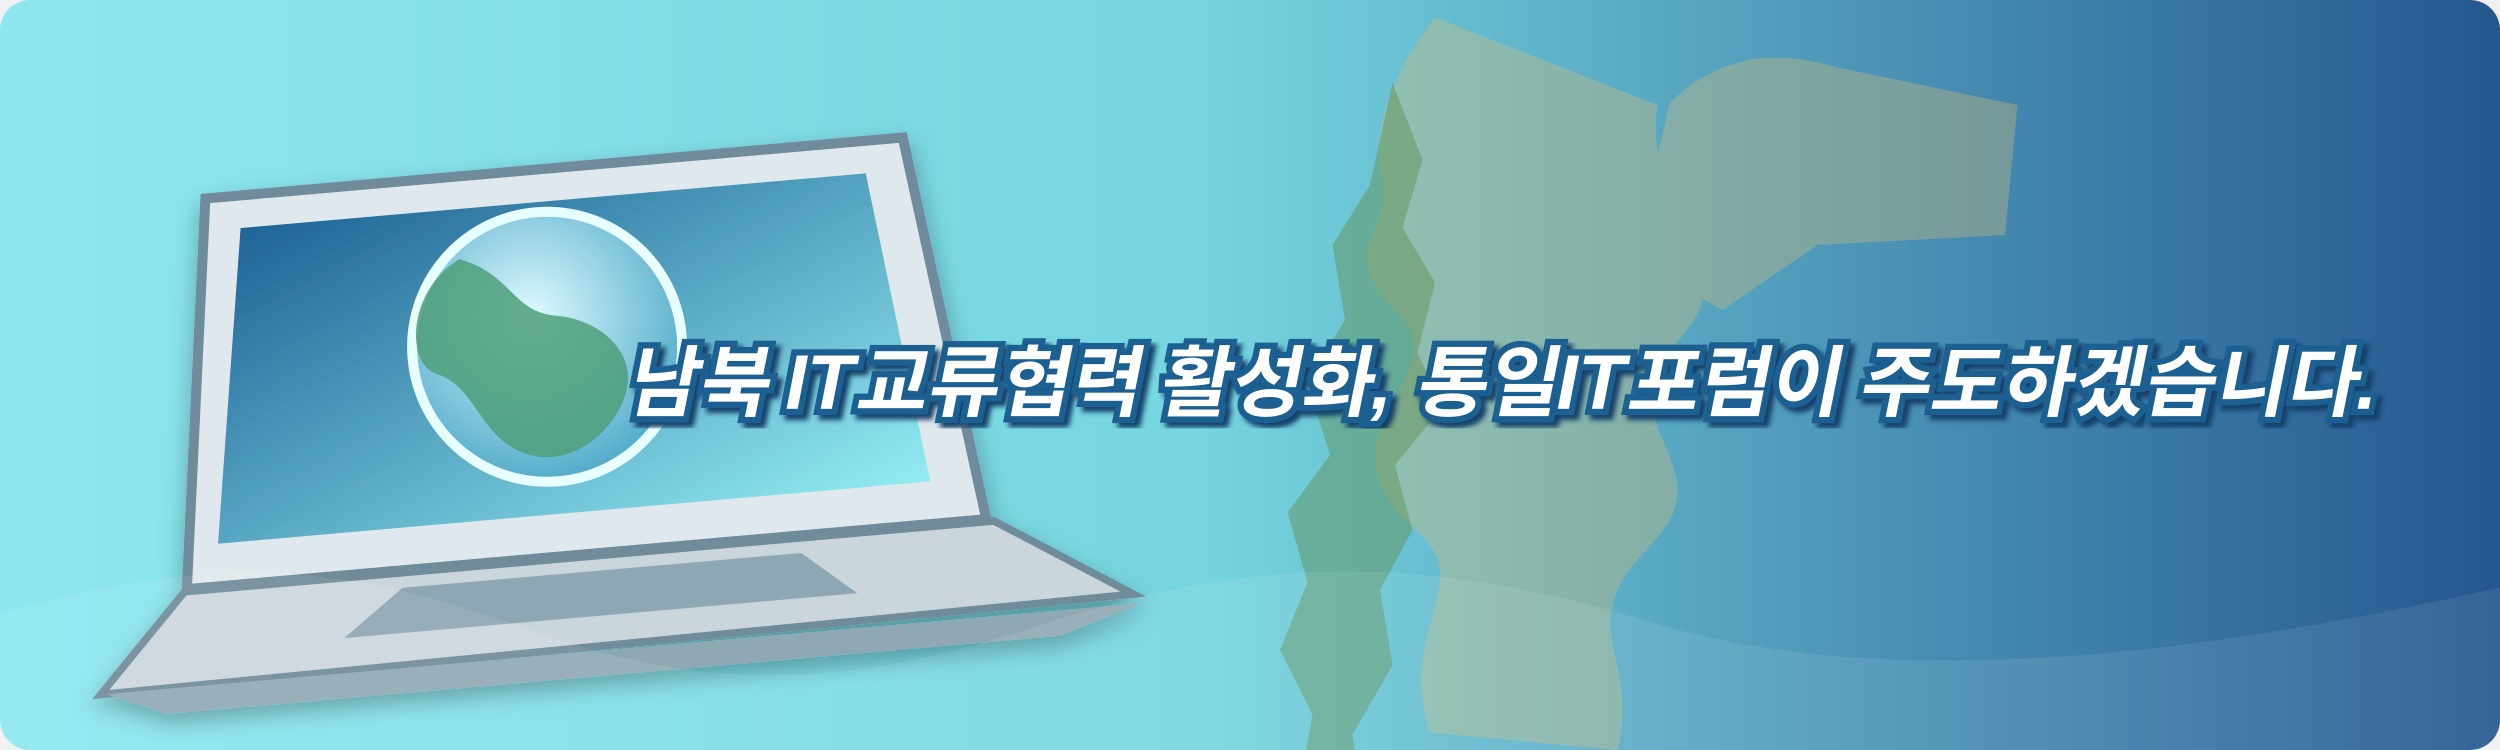
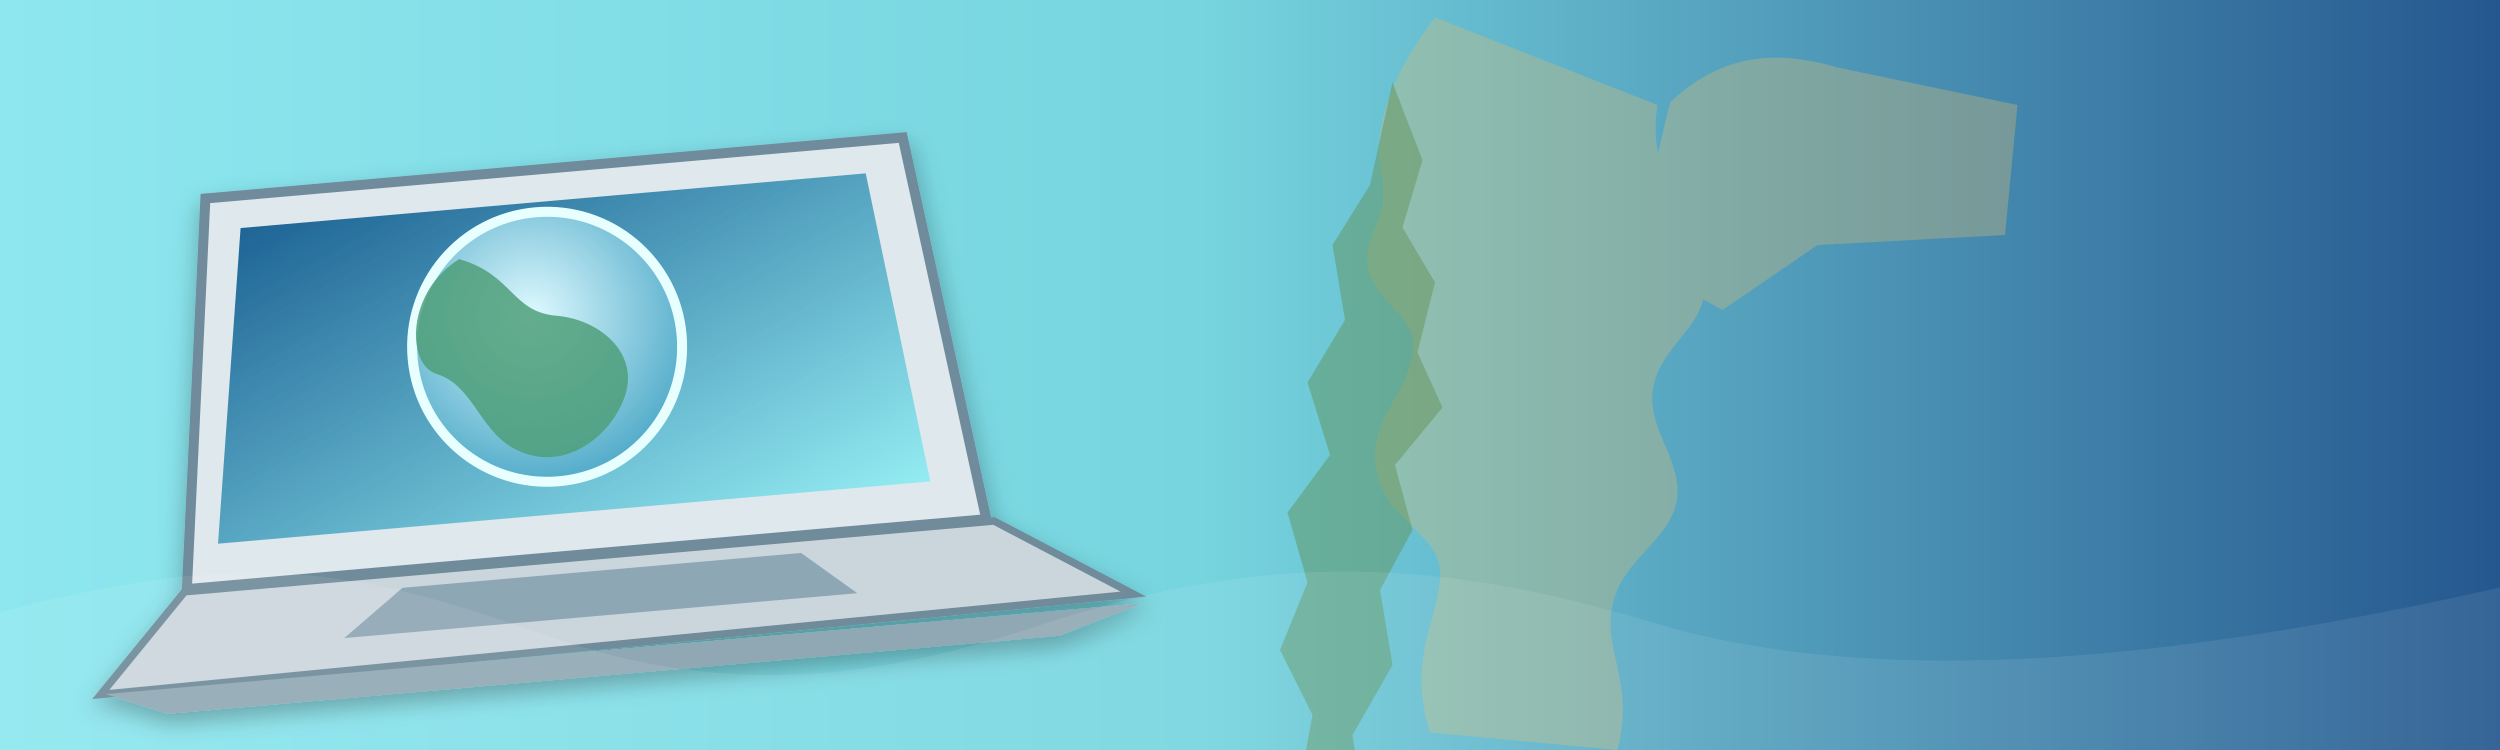
- <svg xmlns="http://www.w3.org/2000/svg" viewBox="0 0 1000 300" role="img" aria-labelledby="title desc">
+ <svg xmlns="http://www.w3.org/2000/svg" viewBox="0 0 1000 300" preserveAspectRatio="xMidYMid slice" role="img" aria-labelledby="hero-title hero-desc">
  <defs>
    <linearGradient id="sea" x1="0" y1="0" x2="1" y2="0">
      <stop offset="0" stop-color="#8ee7ef" />
      <stop offset=".48" stop-color="#76d5df" />
      <stop offset="1" stop-color="#24568e" />
    </linearGradient>
    <radialGradient id="globe" cx="45%" cy="38%" r="65%">
      <stop offset="0" stop-color="#dffaff" />
      <stop offset="1" stop-color="#4ca8c7" />
    </radialGradient>
    <linearGradient id="screen" x1="0" y1="0" x2="1" y2="1">
      <stop stop-color="#1a5f92" />
      <stop offset="1" stop-color="#94ecf2" />
    </linearGradient>
    <filter id="shadow">
      <feDropShadow dx="0" dy="4" stdDeviation="5" flood-opacity=".3" />
    </filter>
-     <filter id="textShadow">
-       <feDropShadow dx="2" dy="2" stdDeviation="1" flood-color="#173f69" />
-     </filter>
  </defs>
-   <rect width="1000" height="300" rx="12" fill="url(#sea)" />
+   <rect width="1000" height="300" fill="url(#sea)" />
  <g opacity=".34" fill="#d9bd73">
    <path d="M574 7c-17 22-26 45-21 65 3 16-10 24-5 38 5 13 20 18 17 32-4 19-19 28-14 48 5 20 27 24 25 42-2 19-13 33-4 61l75 7c7-28-6-39-2-58 4-20 27-27 26-47-1-15-14-27-9-43 5-16 21-22 20-40-2-25-24-38-19-70z" />
    <path d="M668 41c19-18 40-22 67-14l72 15-5 52-75 4-38 26-36-20z" />
  </g>
  <g transform="translate(35 54) rotate(-5 205 120)" filter="url(#shadow)">
    <path d="M56 12h280l20 155H35z" fill="#dfe8ec" stroke="#6f8b9c" stroke-width="4" />
    <path d="M69 25h251l15 125H49z" fill="url(#screen)" />
    <circle cx="187" cy="83" r="54" fill="url(#globe)" stroke="#e8ffff" stroke-width="4" />
    <path d="M155 45c21 8 19 23 37 26 17 3 32 18 24 35-7 15-26 27-43 18-16-8-16-28-31-34-12-5-9-34 13-45z" fill="#4f9f7a" opacity=".85" />
    <path d="M34 168h325l53 34-415 4z" fill="#cbd6dc" stroke="#708b99" stroke-width="3" />
    <path d="M121 174h160l21 18H96z" fill="#8ea7b4" />
    <path d="M-1 206h416l-34 10H23z" fill="#90a8b4" />
  </g>
  <g transform="translate(429 33)" opacity=".45" fill="#5f8e50">
    <path d="M128 0l12 31-8 27 13 22-7 28 10 22-19 23 7 26-13 24 5 30-16 28 4 26-12 13-13-20 5-27-13-26 11-27-8-28 17-23-9-29 15-25-5-30 15-24z" />
  </g>
  <path d="M0 245c94-25 139-19 215 8 67 24 125 22 198-2 88-29 155-30 248-2 93 28 215 14 339-14v65H0z" fill="#fff" opacity=".08" />
-   <text x="250" y="164" font-family="Arial, 'Malgun Gothic', sans-serif" font-size="31" font-style="italic" font-weight="800" fill="#fff" stroke="#1a5e91" stroke-width="5" paint-order="stroke" filter="url(#textShadow)">남북 IT교류협력 활성화, 통일IT포럼이 주도하겠습니다.</text>
</svg>
